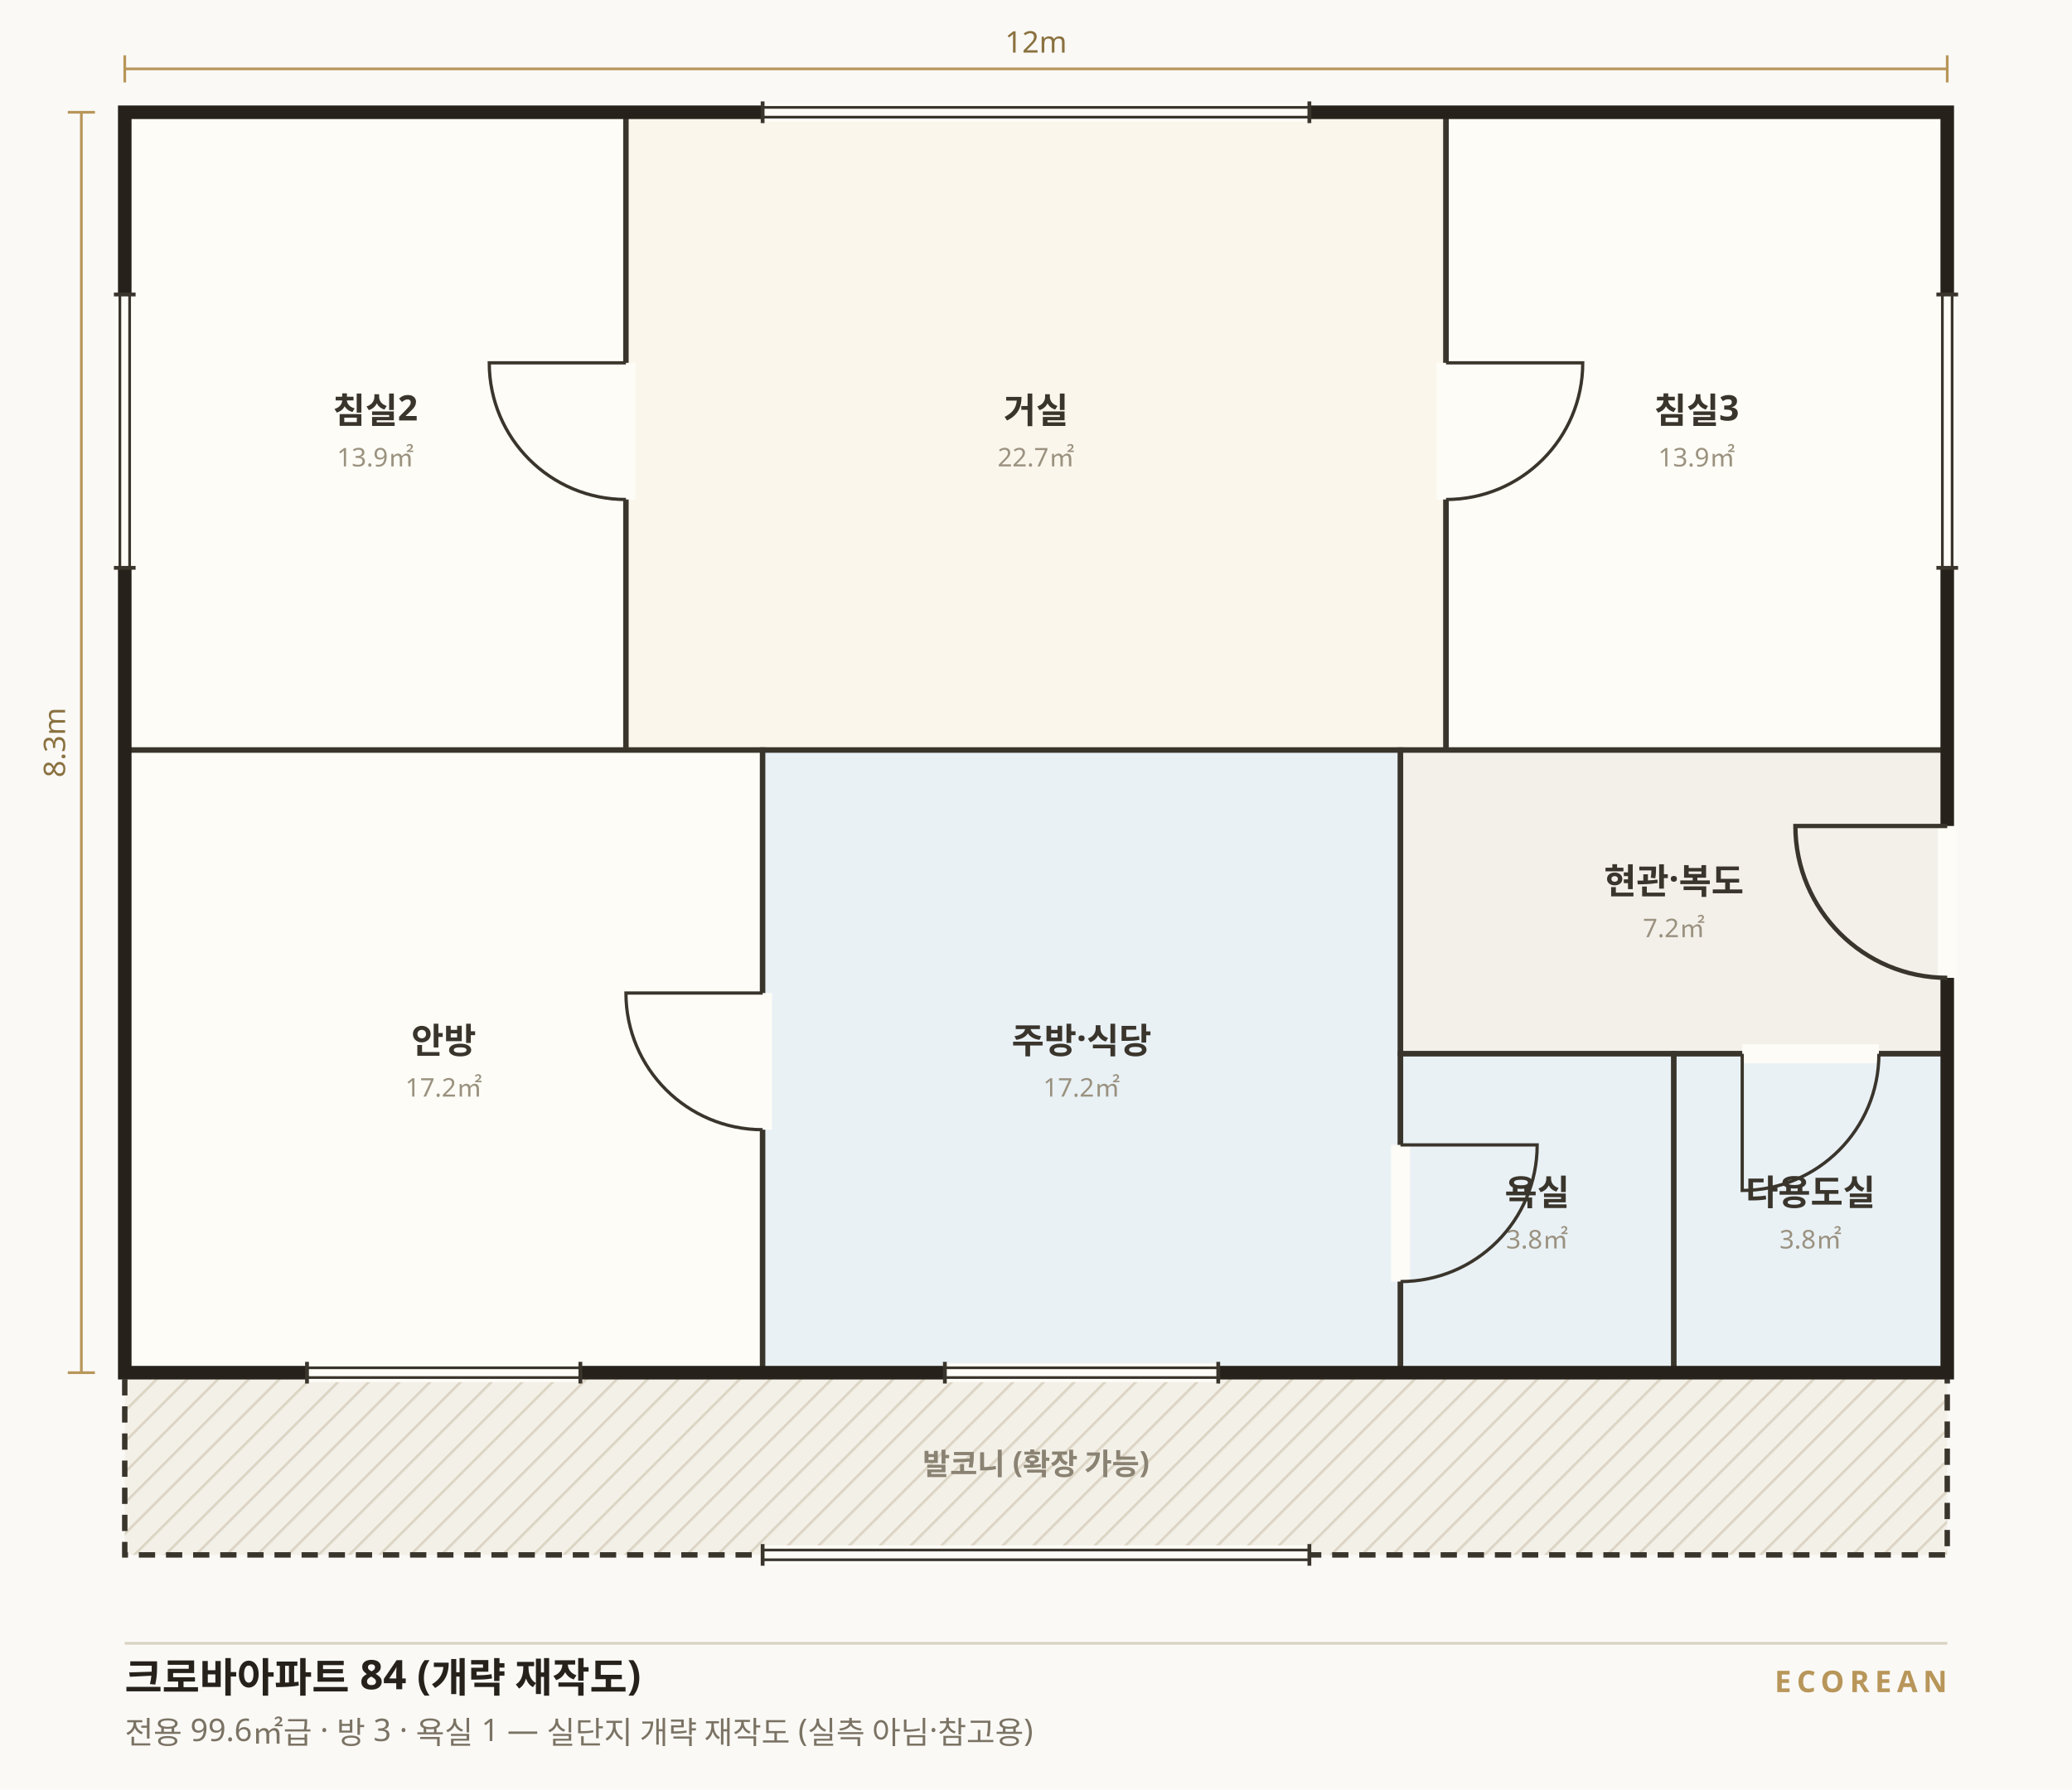
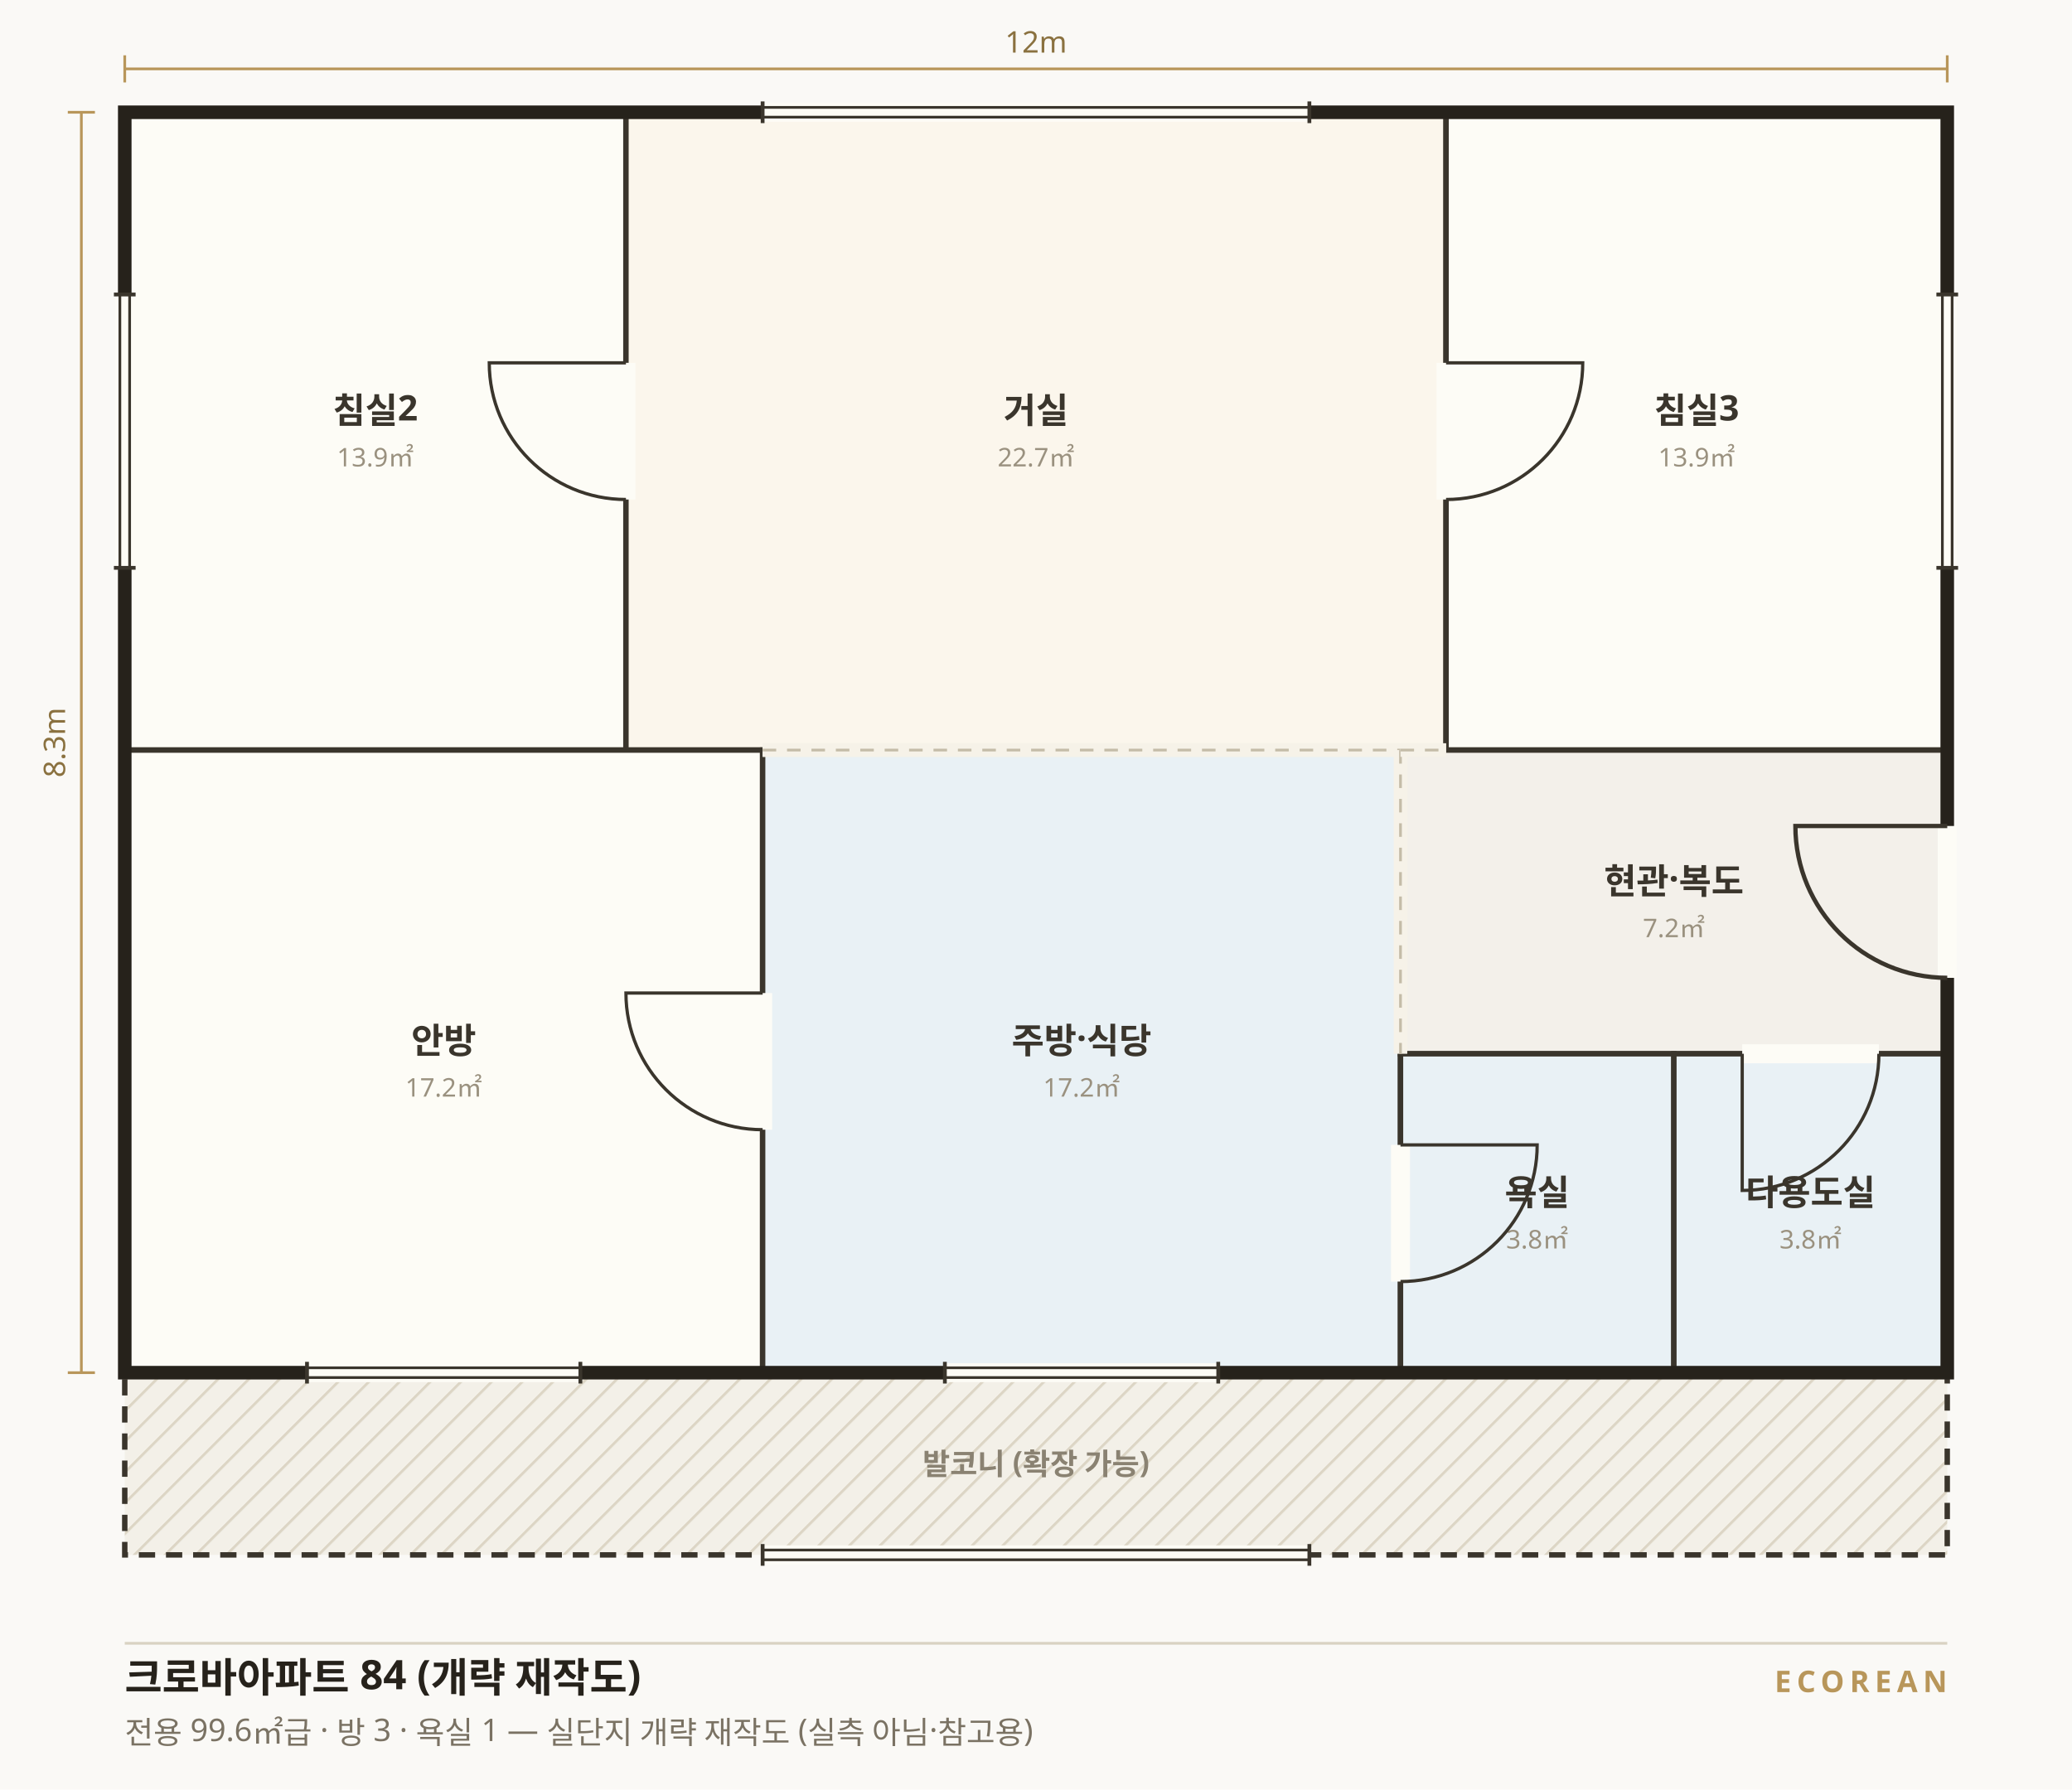
<svg xmlns="http://www.w3.org/2000/svg" width="764" height="660" viewBox="0 0 764 660" font-family="'Malgun Gothic','Apple SD Gothic Neo',sans-serif">
  <defs>
    <pattern id="hatch" width="8" height="8" patternTransform="rotate(45)" patternUnits="userSpaceOnUse">
      <rect width="8" height="8" fill="#f3f0e8" />
      <line x1="0" y1="0" x2="0" y2="8" stroke="#ddd6c6" stroke-width="2" />
    </pattern>
  </defs>
  <rect width="764" height="660" fill="#faf9f6" />
  <rect x="46" y="41.4" width="184.8" height="235.2" fill="#fdfcf6" stroke="#3a352c" stroke-width="2" />
  <text x="138.4" y="156" font-size="13" text-anchor="middle" fill="#3a352c" font-weight="700">침실2</text>
  <text x="138.4" y="172" font-size="9.5" text-anchor="middle" fill="#9a917f">13.9㎡</text>
  <rect x="230.8" y="41.4" width="302.4" height="235.2" fill="#fbf6ec" stroke="#3a352c" stroke-width="2" />
  <text x="382" y="156" font-size="13" text-anchor="middle" fill="#3a352c" font-weight="700">거실</text>
  <text x="382" y="172" font-size="9.5" text-anchor="middle" fill="#9a917f">22.7㎡</text>
  <rect x="533.2" y="41.4" width="184.8" height="235.2" fill="#fdfcf6" stroke="#3a352c" stroke-width="2" />
  <text x="625.6" y="156" font-size="13" text-anchor="middle" fill="#3a352c" font-weight="700">침실3</text>
  <text x="625.6" y="172" font-size="9.5" text-anchor="middle" fill="#9a917f">13.9㎡</text>
  <rect x="46" y="276.6" width="235.2" height="229.6" fill="#fdfcf6" stroke="#3a352c" stroke-width="2" />
  <text x="163.6" y="388.4" font-size="13" text-anchor="middle" fill="#3a352c" font-weight="700">안방</text>
  <text x="163.6" y="404.4" font-size="9.5" text-anchor="middle" fill="#9a917f">17.2㎡</text>
  <rect x="281.2" y="276.6" width="235.2" height="229.6" fill="#e9f1f5" stroke="#3a352c" stroke-width="2" />
  <text x="398.8" y="388.4" font-size="13" text-anchor="middle" fill="#3a352c" font-weight="700">주방·식당</text>
  <text x="398.8" y="404.4" font-size="9.5" text-anchor="middle" fill="#9a917f">17.2㎡</text>
  <rect x="516.4" y="276.6" width="201.6" height="112" fill="#f3f0ea" stroke="#3a352c" stroke-width="2" />
  <text x="617.2" y="329.6" font-size="13" text-anchor="middle" fill="#3a352c" font-weight="700">현관·복도</text>
  <text x="617.2" y="345.6" font-size="9.5" text-anchor="middle" fill="#9a917f">7.2㎡</text>
  <rect x="516.4" y="388.6" width="100.8" height="117.6" fill="#e9f1f5" stroke="#3a352c" stroke-width="2" />
  <text x="566.8" y="444.4" font-size="13" text-anchor="middle" fill="#3a352c" font-weight="700">욕실</text>
  <text x="566.8" y="460.4" font-size="9.5" text-anchor="middle" fill="#9a917f">3.8㎡</text>
  <rect x="617.2" y="388.6" width="100.8" height="117.6" fill="#e9f1f5" stroke="#3a352c" stroke-width="2" />
  <text x="667.6" y="444.4" font-size="13" text-anchor="middle" fill="#3a352c" font-weight="700">다용도실</text>
  <text x="667.6" y="460.4" font-size="9.5" text-anchor="middle" fill="#9a917f">3.8㎡</text>
  <rect x="46" y="506.2" width="672" height="67.2" fill="url(#hatch)" stroke="#3a352c" stroke-width="2" stroke-dasharray="6 4" />
  <text x="382" y="543.8" font-size="11" text-anchor="middle" fill="#8a8272" font-weight="700">발코니 (확장 가능)</text>
  <rect x="46" y="41.4" width="672" height="464.8" fill="none" stroke="#26221b" stroke-width="5" />
  <g id="openings">
+     <line x1="281.2" y1="276.6" x2="533.2" y2="276.6" stroke="#f6f2e8" stroke-width="5" />
+     <line x1="281.2" y1="276.6" x2="533.2" y2="276.6" stroke="#c4bca8" stroke-width="1" stroke-dasharray="5 4" />
+     <line x1="281.2" y1="276.6" x2="516.4" y2="276.6" stroke="#f6f2e8" stroke-width="5" />
+     <line x1="281.2" y1="276.6" x2="516.4" y2="276.6" stroke="#c4bca8" stroke-width="1" stroke-dasharray="5 4" />
+     <line x1="516.4" y1="276.6" x2="516.4" y2="388.6" stroke="#f6f2e8" stroke-width="5" />
+     <line x1="516.4" y1="276.6" x2="516.4" y2="388.6" stroke="#c4bca8" stroke-width="1" stroke-dasharray="5 4" />
+     <line x1="516.4" y1="276.6" x2="533.2" y2="276.6" stroke="#f6f2e8" stroke-width="5" />
+     <line x1="516.4" y1="276.6" x2="533.2" y2="276.6" stroke="#c4bca8" stroke-width="1" stroke-dasharray="5 4" />
    <rect x="714.5" y="304.6" width="7" height="56" fill="#fdfcf6" />
    <path d="M 718 304.6 L 662 304.6 A 56 56 0 0 0 718 360.6" fill="none" stroke="#3a352c" stroke-width="1.6" />
    <rect x="227.3" y="133.8" width="7" height="50.4" fill="#fdfcf6" />
    <path d="M 230.8 133.8 L 180.4 133.8 A 50.4 50.4 0 0 0 230.8 184.2" fill="none" stroke="#3a352c" stroke-width="1.2" />
    <rect x="529.7" y="133.8" width="7" height="50.4" fill="#fdfcf6" />
    <path d="M 533.2 133.8 L 583.6 133.8 A 50.4 50.4 0 0 1 533.2 184.2" fill="none" stroke="#3a352c" stroke-width="1.2" />
    <rect x="277.7" y="366.2" width="7" height="50.4" fill="#fdfcf6" />
    <path d="M 281.2 366.2 L 230.8 366.2 A 50.4 50.4 0 0 0 281.2 416.6" fill="none" stroke="#3a352c" stroke-width="1.2" />
    <rect x="512.9" y="422.2" width="7" height="50.4" fill="#fdfcf6" />
    <path d="M 516.4 422.2 L 566.8 422.2 A 50.4 50.4 0 0 1 516.4 472.6" fill="none" stroke="#3a352c" stroke-width="1.2" />
    <rect x="642.4" y="385.1" width="50.4" height="7" fill="#fdfcf6" />
    <path d="M 642.4 388.6 L 642.4 439 A 50.4 50.4 0 0 0 692.8 388.6" fill="none" stroke="#3a352c" stroke-width="1.2" />
    <rect x="42.5" y="108.6" width="7" height="100.8" fill="#fdfcf6" />
    <line x1="44.2" y1="108.6" x2="44.2" y2="209.4" stroke="#3a352c" stroke-width="1" />
    <line x1="47.8" y1="108.6" x2="47.8" y2="209.4" stroke="#3a352c" stroke-width="1" />
    <line x1="42" y1="108.6" x2="50" y2="108.6" stroke="#3a352c" stroke-width="1.4" />
    <line x1="42" y1="209.4" x2="50" y2="209.4" stroke="#3a352c" stroke-width="1.4" />
    <rect x="281.2" y="37.9" width="201.6" height="7" fill="#fdfcf6" />
    <line x1="281.2" y1="39.6" x2="482.8" y2="39.6" stroke="#3a352c" stroke-width="1" />
    <line x1="281.2" y1="43.2" x2="482.8" y2="43.2" stroke="#3a352c" stroke-width="1" />
    <line x1="281.2" y1="37.4" x2="281.2" y2="45.4" stroke="#3a352c" stroke-width="1.4" />
    <line x1="482.8" y1="37.4" x2="482.8" y2="45.4" stroke="#3a352c" stroke-width="1.4" />
    <rect x="714.5" y="108.6" width="7" height="100.8" fill="#fdfcf6" />
    <line x1="716.2" y1="108.6" x2="716.2" y2="209.4" stroke="#3a352c" stroke-width="1" />
    <line x1="719.8" y1="108.6" x2="719.8" y2="209.4" stroke="#3a352c" stroke-width="1" />
    <line x1="714" y1="108.6" x2="722" y2="108.6" stroke="#3a352c" stroke-width="1.4" />
    <line x1="714" y1="209.4" x2="722" y2="209.4" stroke="#3a352c" stroke-width="1.4" />
    <rect x="113.2" y="502.7" width="100.8" height="7" fill="#fdfcf6" />
    <line x1="113.2" y1="504.4" x2="214" y2="504.4" stroke="#3a352c" stroke-width="1" />
    <line x1="113.2" y1="508" x2="214" y2="508" stroke="#3a352c" stroke-width="1" />
    <line x1="113.2" y1="502.2" x2="113.2" y2="510.2" stroke="#3a352c" stroke-width="1.4" />
    <line x1="214" y1="502.2" x2="214" y2="510.2" stroke="#3a352c" stroke-width="1.4" />
    <rect x="348.4" y="502.7" width="100.8" height="7" fill="#fdfcf6" />
    <line x1="348.4" y1="504.4" x2="449.2" y2="504.4" stroke="#3a352c" stroke-width="1" />
    <line x1="348.4" y1="508" x2="449.2" y2="508" stroke="#3a352c" stroke-width="1" />
    <line x1="348.4" y1="502.2" x2="348.4" y2="510.2" stroke="#3a352c" stroke-width="1.4" />
    <line x1="449.2" y1="502.2" x2="449.2" y2="510.2" stroke="#3a352c" stroke-width="1.4" />
    <rect x="281.2" y="569.9" width="201.6" height="7" fill="#fdfcf6" />
    <line x1="281.2" y1="571.6" x2="482.8" y2="571.6" stroke="#3a352c" stroke-width="1" />
    <line x1="281.2" y1="575.2" x2="482.8" y2="575.2" stroke="#3a352c" stroke-width="1" />
    <line x1="281.2" y1="569.4" x2="281.2" y2="577.4" stroke="#3a352c" stroke-width="1.4" />
    <line x1="482.8" y1="569.4" x2="482.8" y2="577.4" stroke="#3a352c" stroke-width="1.4" />
  </g>
  <line x1="46" y1="25.4" x2="718" y2="25.4" stroke="#B8965A" stroke-width="1" />
  <line x1="46" y1="20.4" x2="46" y2="30.4" stroke="#B8965A" stroke-width="1" />
  <line x1="718" y1="20.4" x2="718" y2="30.4" stroke="#B8965A" stroke-width="1" />
  <text x="382" y="19.4" font-size="11" text-anchor="middle" fill="#8a713f">12m</text>
  <line x1="30" y1="41.4" x2="30" y2="506.2" stroke="#B8965A" stroke-width="1" />
  <line x1="25" y1="41.4" x2="35" y2="41.4" stroke="#B8965A" stroke-width="1" />
  <line x1="25" y1="506.2" x2="35" y2="506.2" stroke="#B8965A" stroke-width="1" />
  <text x="24" y="273.8" font-size="11" text-anchor="middle" fill="#8a713f" transform="rotate(-90 24 273.8)">8.3m</text>
  <line x1="46" y1="606" x2="718" y2="606" stroke="#d9d2c2" stroke-width="1" />
  <text x="46" y="624" font-size="15" font-weight="800" fill="#26221b">크로바아파트 84 (개략 재작도)</text>
  <text x="46" y="643" font-size="11.5" fill="#7a7263">전용 99.6㎡급 · 방 3 · 욕실 1 — 실단지 개략 재작도 (실측 아님·참고용)</text>
  <text x="718" y="624" font-size="11" text-anchor="end" fill="#B8965A" font-weight="800" letter-spacing="2">ECOREAN</text>
</svg>
